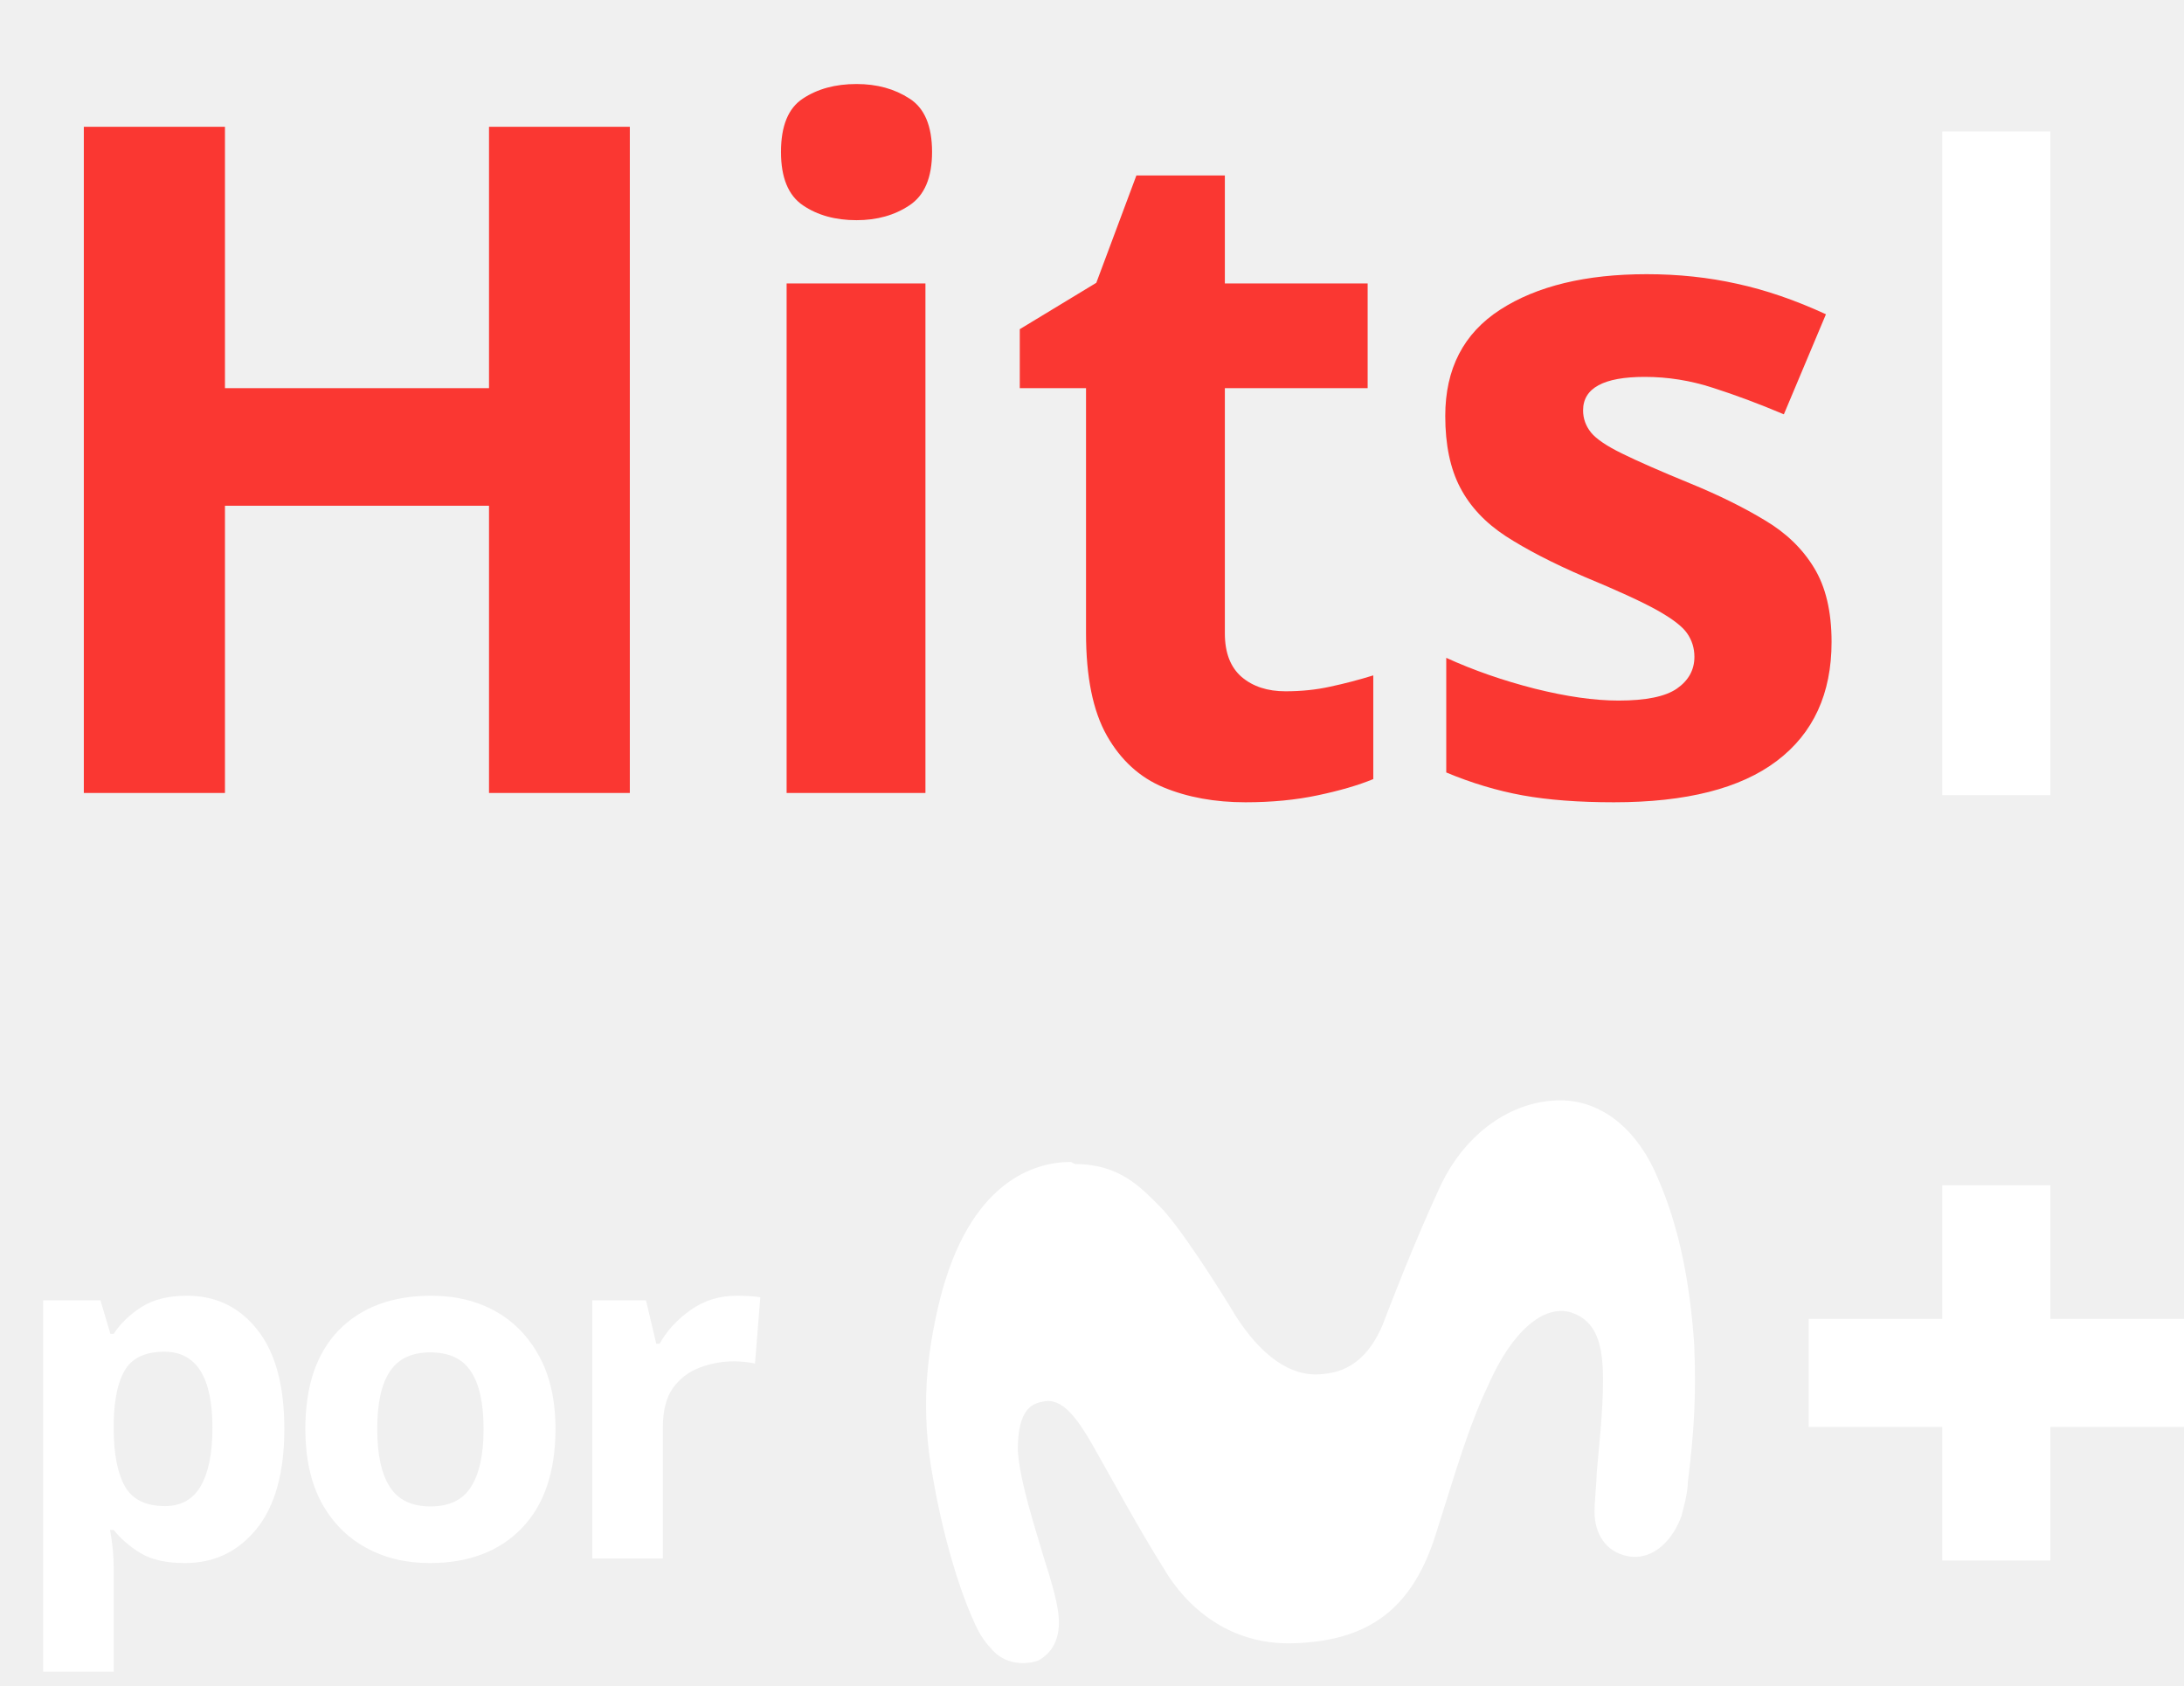
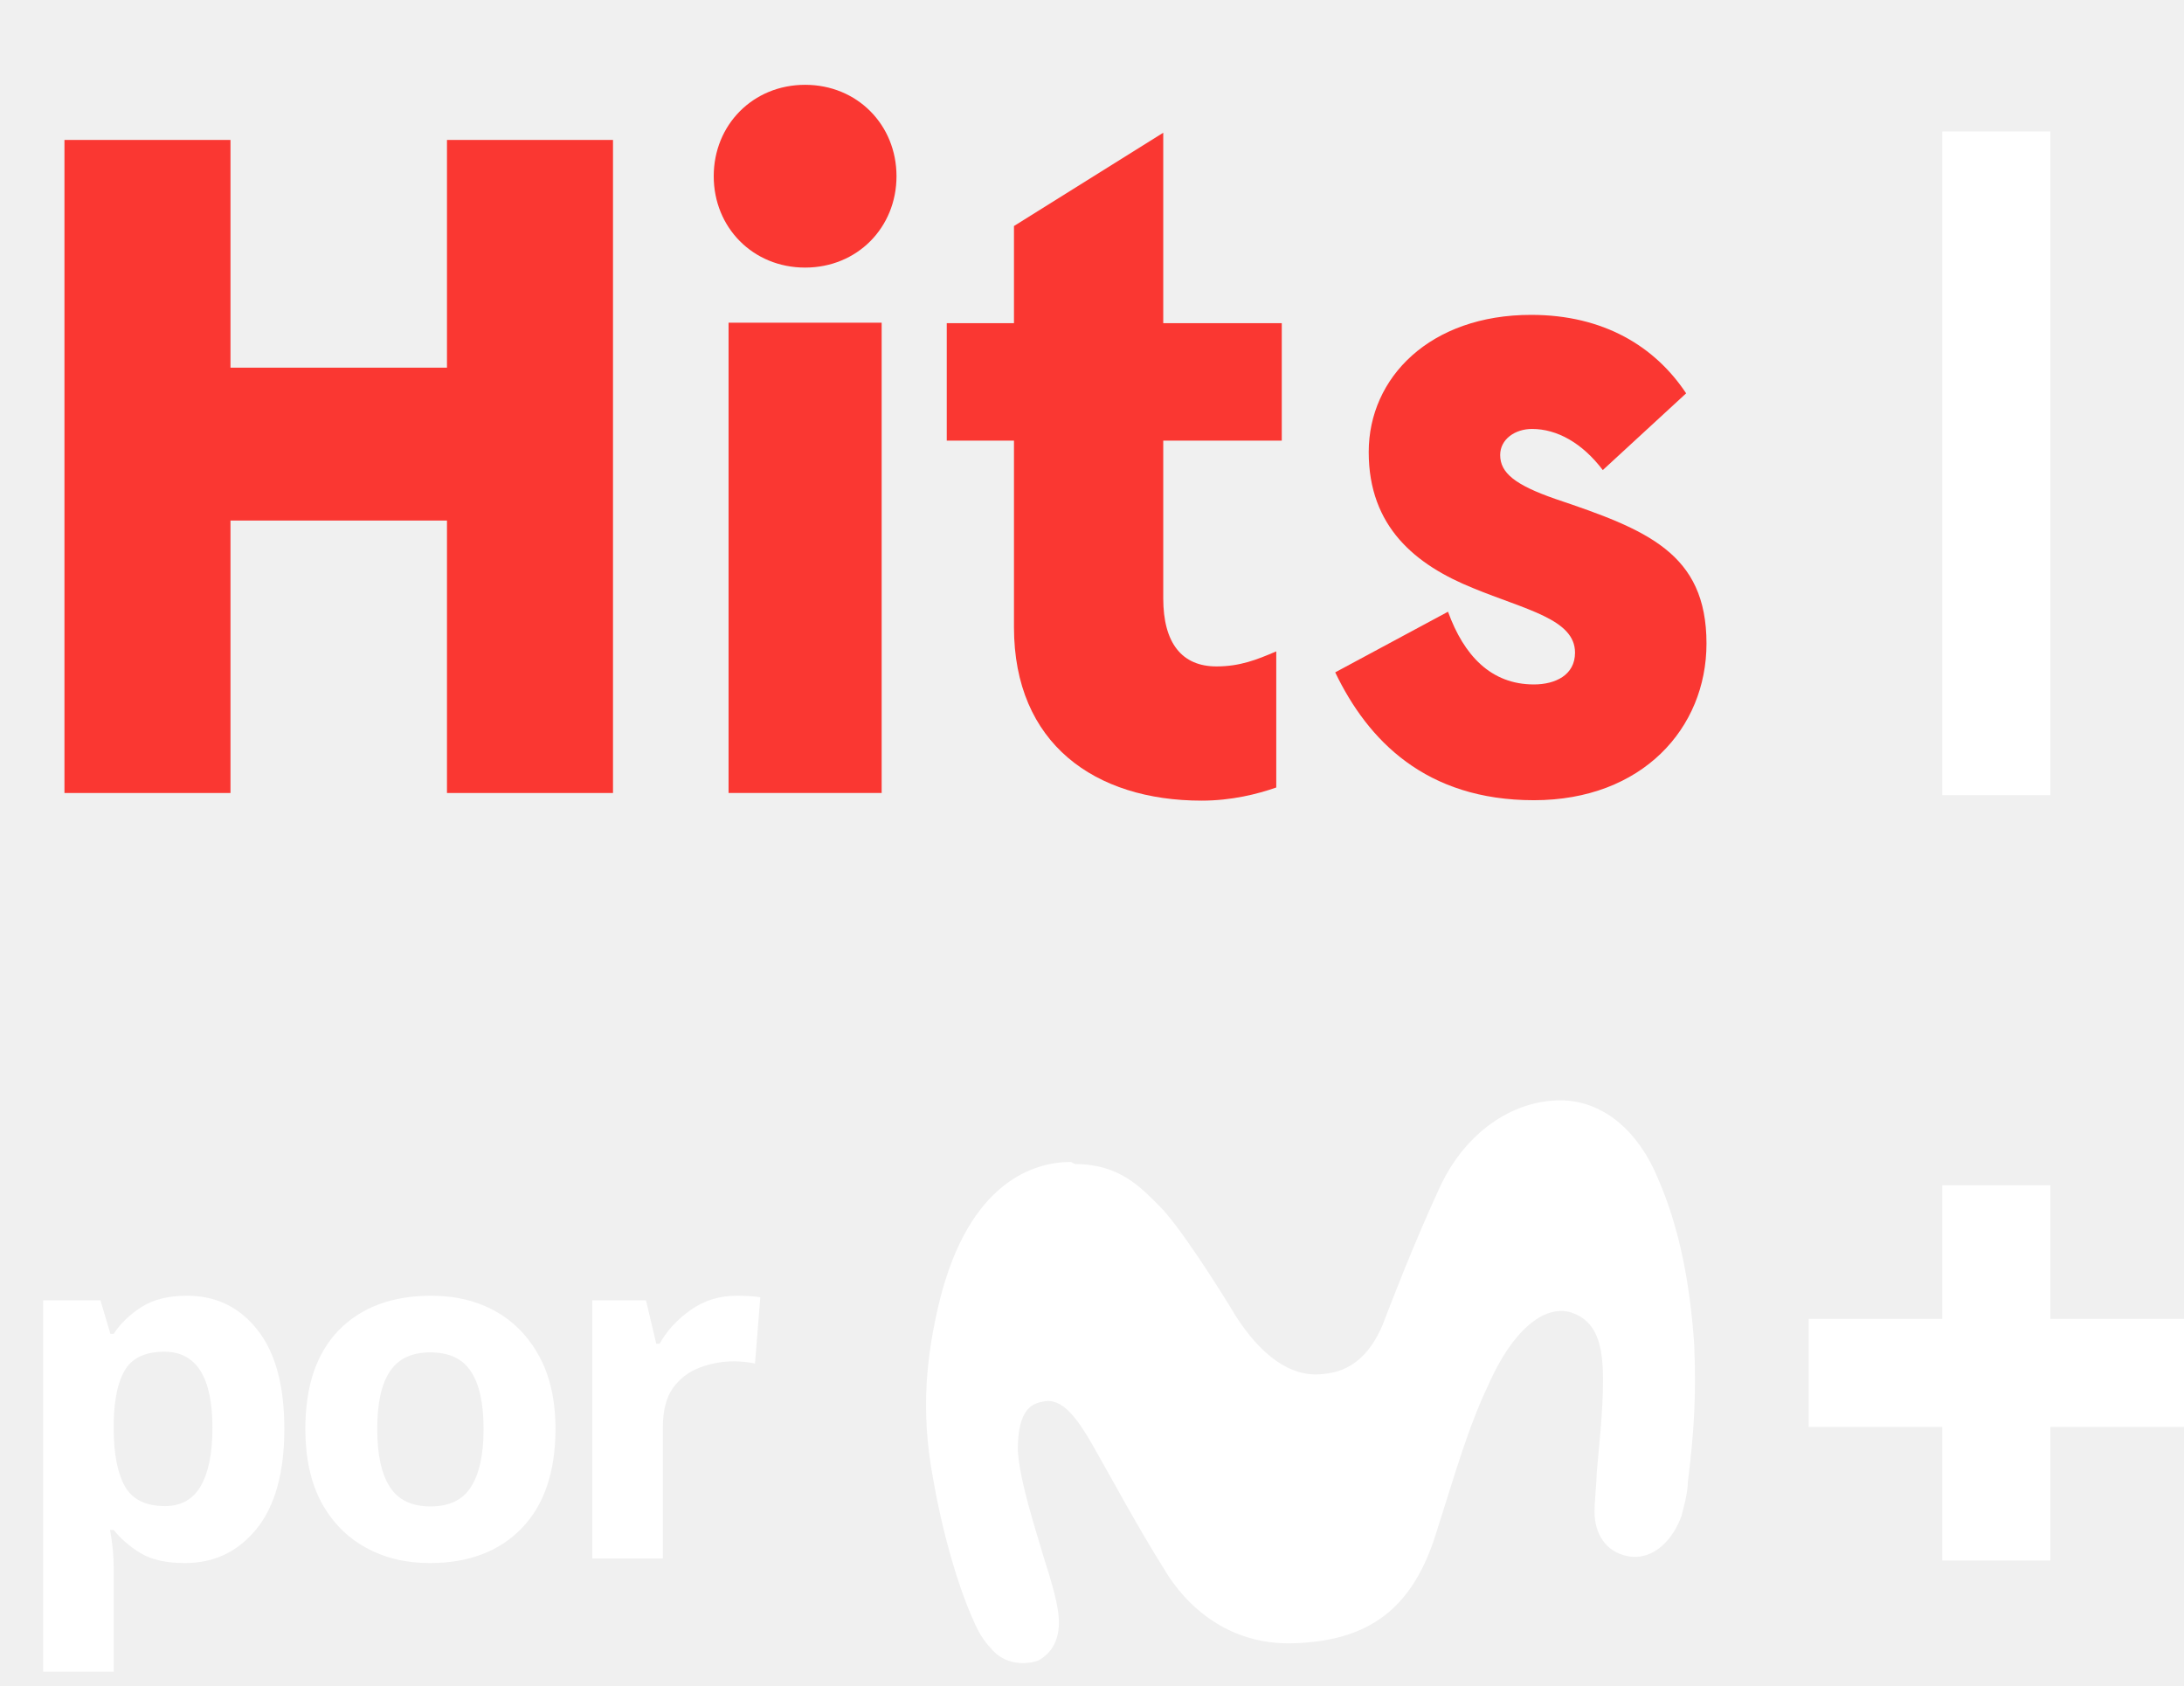
<svg xmlns="http://www.w3.org/2000/svg" id="Capa_1" version="1.1" viewBox="0 0 103 79.5">
  <defs>
    <style>
      .st0 {
-         letter-spacing: 0em;
+         fill: #fa3732;
      }

-       .st0, .st1 {
-         font-size: 22.3px;
+       .st1, .st2 {
+         isolation: isolate;
      }

-       .st0, .st1, .st2 {
+       .st3, .st2 {
        fill: #fff;
      }

-       .st0, .st1, .st3, .st4 {
-         isolation: isolate;
-       }
- 
-       .st0, .st1, .st4 {
-         font-family: ApercuMovistar-Bold, 'Apercu Movistar';
+       .st2 {
+         font-family: ApercuMovistarPlus-Bold, 'Apercu Movistar Plus';
+         font-size: 22.3px;
        font-weight: 700;
-       }
- 
-       .st4 {
-         fill: #fa3732;
-         font-size: 44px;
      }
    </style>
  </defs>
  <g id="CONTENIDO">
    <g>
-       <g class="st3">
-         <text class="st1" transform="translate(.3 73.5)">
-           <tspan x="0" y="0">p</tspan>
-         </text>
-         <text class="st0" transform="translate(13.4 73.5)">
-           <tspan x="0" y="0">o</tspan>
-         </text>
-         <text class="st1" transform="translate(26.2 73.5)">
-           <tspan x="0" y="0">r</tspan>
-         </text>
+       <g class="st1">
+         <g class="st1">
+           <text class="st2" transform="translate(.3 73.5)">
+             <tspan x="0" y="0">p</tspan>
+           </text>
+         </g>
+         <g class="st1">
+           <text class="st2" transform="translate(13.4 73.5)">
+             <tspan x="0" y="0">o</tspan>
+           </text>
+         </g>
+         <g class="st1">
+           <text class="st2" transform="translate(26.2 73.5)">
+             <tspan x="0" y="0">r</tspan>
+           </text>
+         </g>
      </g>
-       <g class="st3">
-         <text class="st4" transform="translate(0 37.4)">
-           <tspan x="0" y="0">Hits</tspan>
-         </text>
+       <g class="st1">
+         <g class="st1">
+           <g class="st1">
+             <path class="st0" d="M3.04,6.6h7.83v10.74h10.21V6.6h7.83v30.8h-7.83v-12.85h-10.21v12.85H3.04V6.6Z" />
+             <path class="st0" d="M37.97,4c2.46,0,4.31,1.89,4.31,4.31s-1.85,4.31-4.31,4.31-4.31-1.89-4.31-4.31,1.85-4.31,4.31-4.31ZM41.58,15.22v22.18h-7.22V15.22h7.22Z" />
+             <path class="st0" d="M60.19,37.14c-.88.31-2.11.62-3.52.62-5.02,0-8.85-2.68-8.85-8.18v-8.8h-3.17v-5.54h3.17v-4.58l7.04-4.4v8.98h5.59v5.54h-5.59v7.44c0,2.11.88,3.21,2.51,3.21,1.1,0,1.89-.31,2.82-.71v6.43Z" />
+             <path class="st0" d="M79.51,18.56l-3.92,3.61c-.97-1.28-2.16-1.94-3.34-1.94-.79,0-1.5.48-1.5,1.23,0,.84.7,1.41,2.6,2.07,4.31,1.45,7.13,2.55,7.13,6.82,0,4-3.04,7.39-8.14,7.39s-7.83-2.82-9.37-6.03l5.32-2.86c.75,2.07,2.03,3.43,4.05,3.43,1.01,0,1.94-.44,1.94-1.5,0-1.58-2.33-2.02-4.8-3.04-2.73-1.1-4.93-2.9-4.93-6.42s2.9-6.47,7.66-6.47c3.43,0,5.85,1.5,7.31,3.7Z" />
+           </g>
+         </g>
      </g>
-       <path class="st2" d="M50.5,54.8c-1.7,0-4.8.9-6.2,6.6-.6,2.5-.9,5.1-.3,8.3.5,2.9,1.3,5.4,1.9,6.7.2.5.5,1,.8,1.3.7.9,1.8.8,2.3.6.5-.3,1.1-.9.9-2.3-.1-.7-.4-1.7-.6-2.3-.5-1.7-1.2-3.8-1.3-5.3,0-2,.7-2.2,1.2-2.3.9-.2,1.6.8,2.3,2,.8,1.4,2.2,4,3.4,5.9,1,1.7,3,3.6,6.1,3.5,3.2-.1,5.5-1.3,6.7-5.1.9-2.8,1.5-5,2.5-7.1,1.1-2.5,2.6-3.8,3.9-3.4,1.2.4,1.5,1.5,1.5,3.2,0,1.5-.2,3.2-.3,4.4,0,.4-.1,1.3-.1,1.8,0,1,.5,1.9,1.6,2.1,1.2.2,2.1-.8,2.5-1.9.1-.4.3-1.1.3-1.6.3-2.4.4-4.1.3-6.5-.2-2.9-.7-5.5-1.7-7.8-.9-2.2-2.5-3.6-4.4-3.7-2.2-.1-4.6,1.3-5.9,4.1-1.2,2.6-2.2,5.2-2.7,6.5-.6,1.4-1.5,2.2-2.8,2.3-1.6.2-3-1-4.1-2.7-.9-1.5-2.7-4.3-3.6-5.2-.9-.9-1.9-2-4-2" />
-       <rect class="st2" x="91.6" y="6.2" width="5.1" height="31.3" />
-       <polygon class="st2" points="103 62.2 96.7 62.2 96.7 55.9 91.6 55.9 91.6 62.2 85.3 62.2 85.3 67.3 91.6 67.3 91.6 73.6 96.7 73.6 96.7 67.3 103 67.3 103 62.2" />
+       <path class="st3" d="M50.5,54.8c-1.7,0-4.8.9-6.2,6.6-.6,2.5-.9,5.1-.3,8.3.5,2.9,1.3,5.4,1.9,6.7.2.5.5,1,.8,1.3.7.9,1.8.8,2.3.6.5-.3,1.1-.9.9-2.3-.1-.7-.4-1.7-.6-2.3-.5-1.7-1.2-3.8-1.3-5.3,0-2,.7-2.2,1.2-2.3.9-.2,1.6.8,2.3,2,.8,1.4,2.2,4,3.4,5.9,1,1.7,3,3.6,6.1,3.5,3.2-.1,5.5-1.3,6.7-5.1.9-2.8,1.5-5,2.5-7.1,1.1-2.5,2.6-3.8,3.9-3.4,1.2.4,1.5,1.5,1.5,3.2,0,1.5-.2,3.2-.3,4.4,0,.4-.1,1.3-.1,1.8,0,1,.5,1.9,1.6,2.1,1.2.2,2.1-.8,2.5-1.9.1-.4.3-1.1.3-1.6.3-2.4.4-4.1.3-6.5-.2-2.9-.7-5.5-1.7-7.8-.9-2.2-2.5-3.6-4.4-3.7-2.2-.1-4.6,1.3-5.9,4.1-1.2,2.6-2.2,5.2-2.7,6.5-.6,1.4-1.5,2.2-2.8,2.3-1.6.2-3-1-4.1-2.7-.9-1.5-2.7-4.3-3.6-5.2-.9-.9-1.9-2-4-2" />
+       <rect class="st3" x="91.6" y="6.2" width="5.1" height="31.3" />
+       <polygon class="st3" points="103 62.2 96.7 62.2 96.7 55.9 91.6 55.9 91.6 62.2 85.3 62.2 85.3 67.3 91.6 67.3 91.6 73.6 96.7 73.6 96.7 67.3 103 67.3 103 62.2" />
    </g>
  </g>
</svg>
